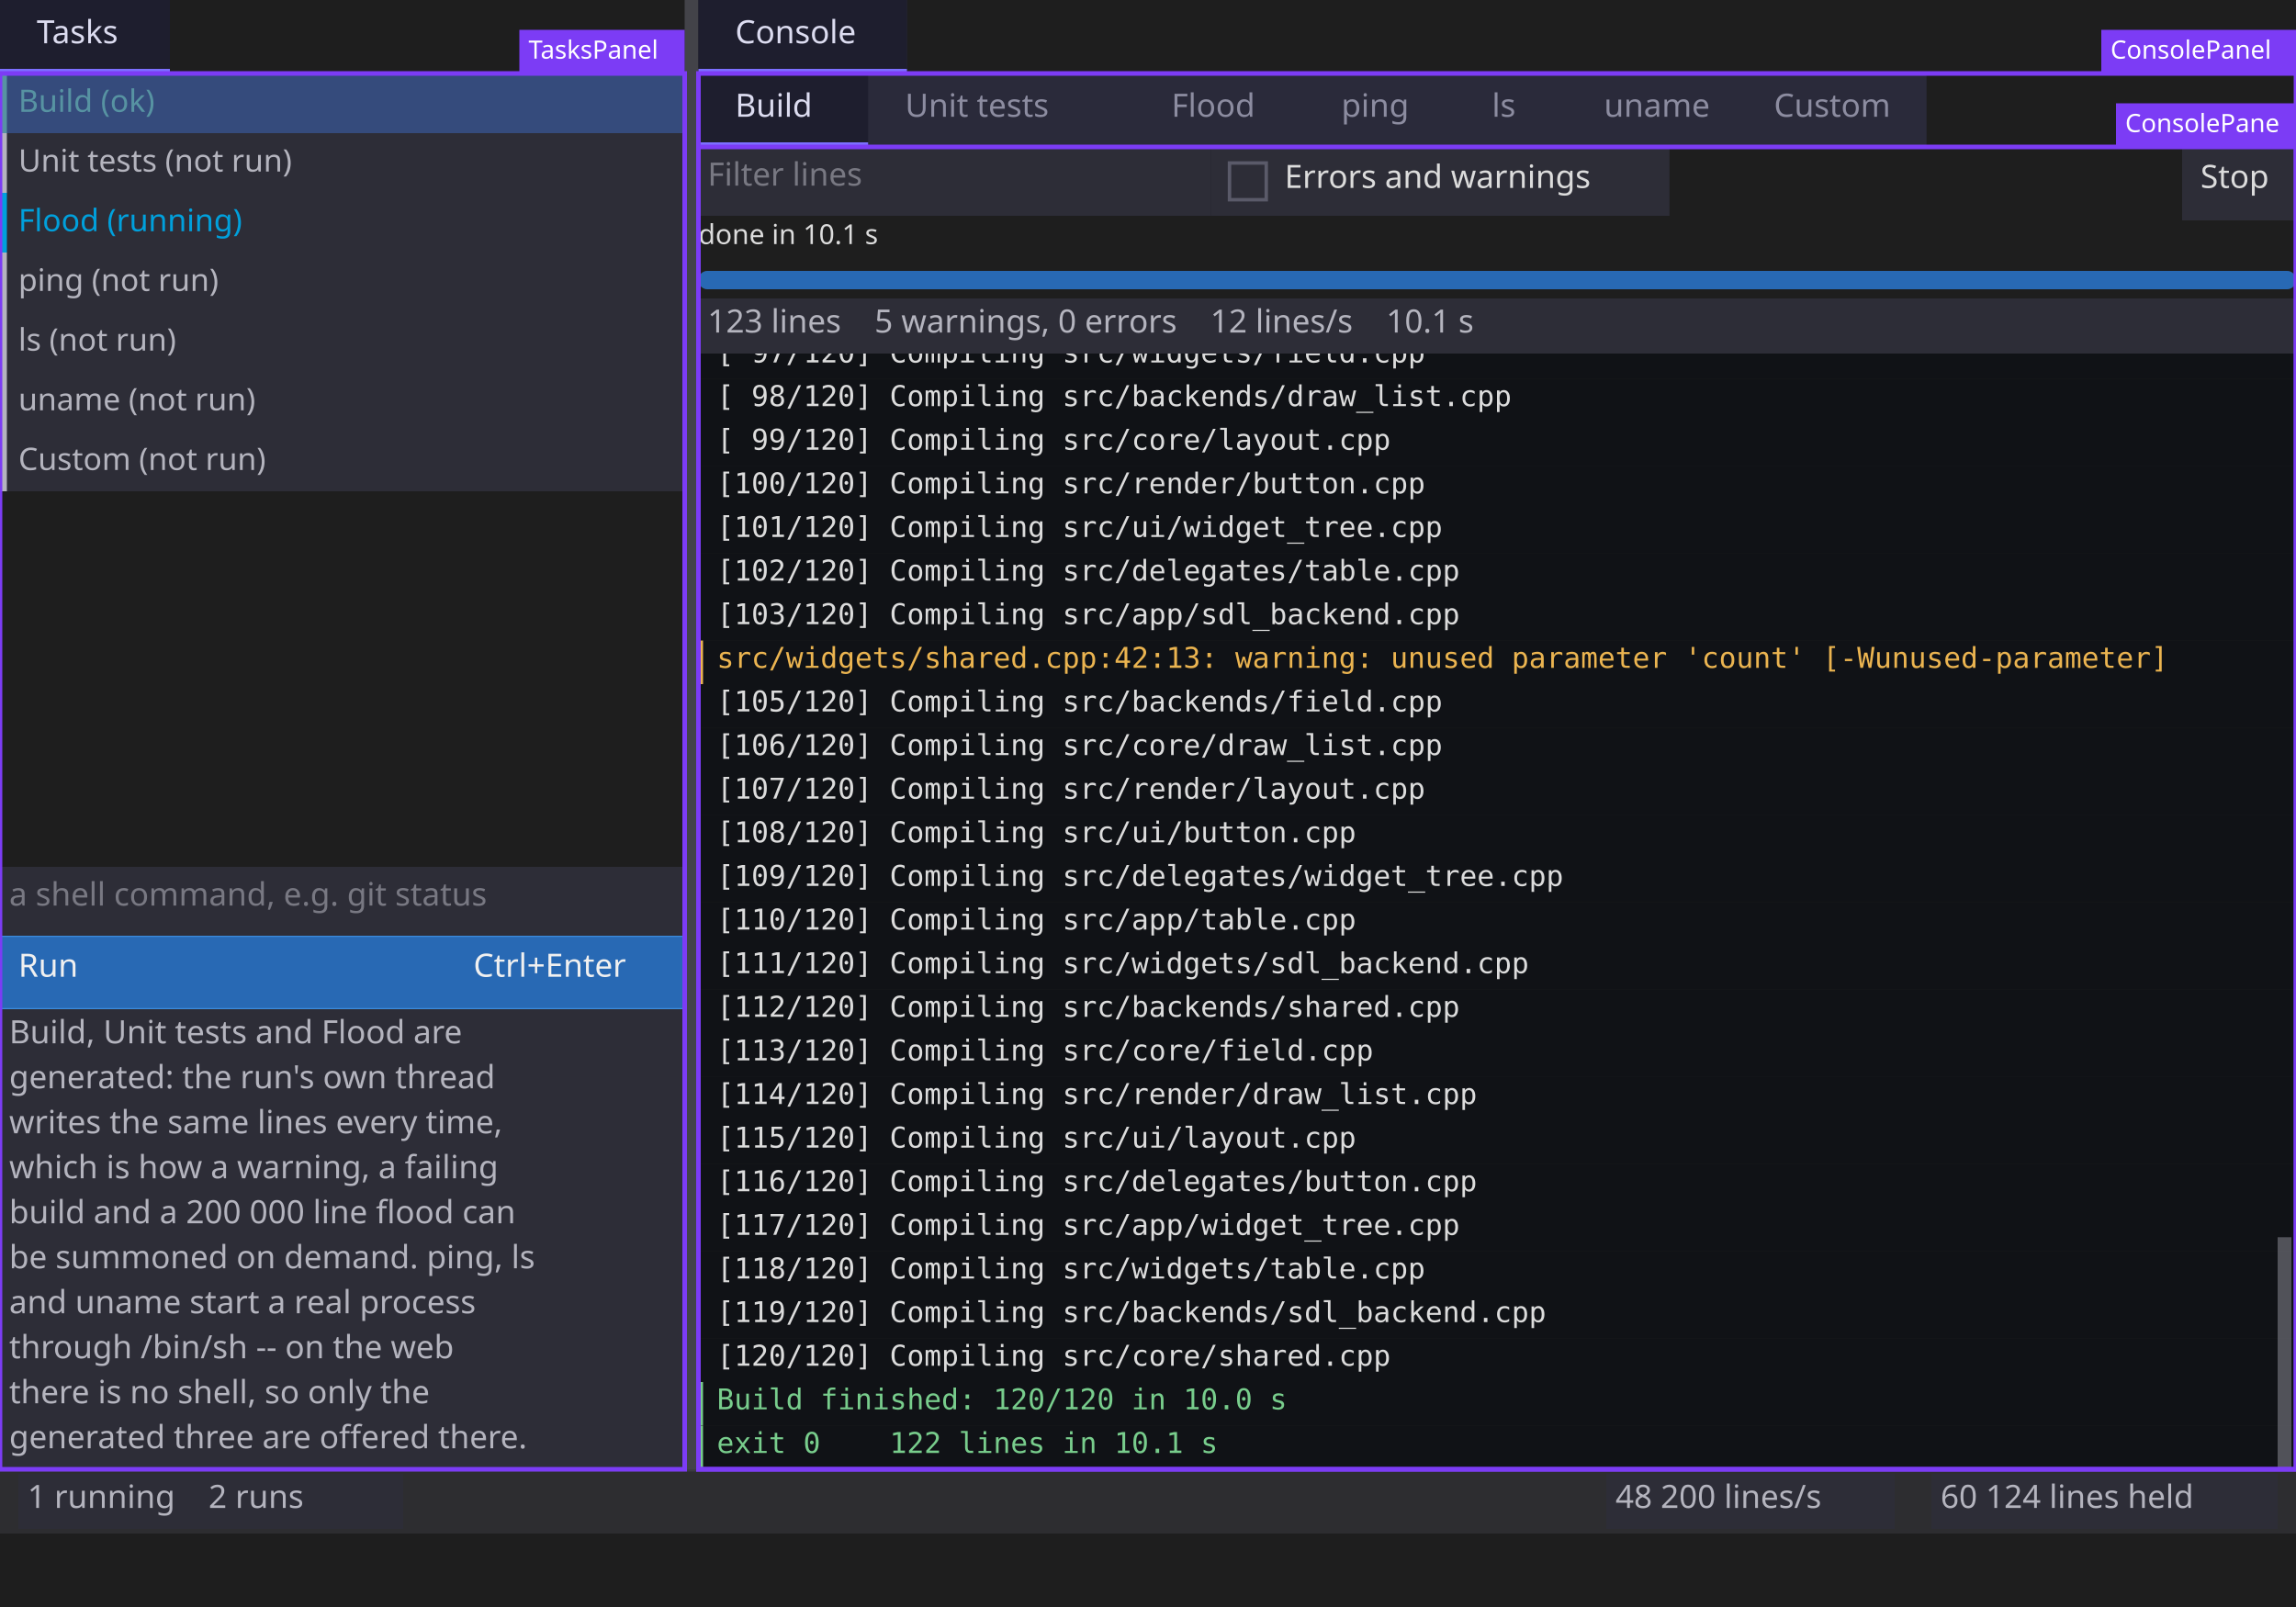
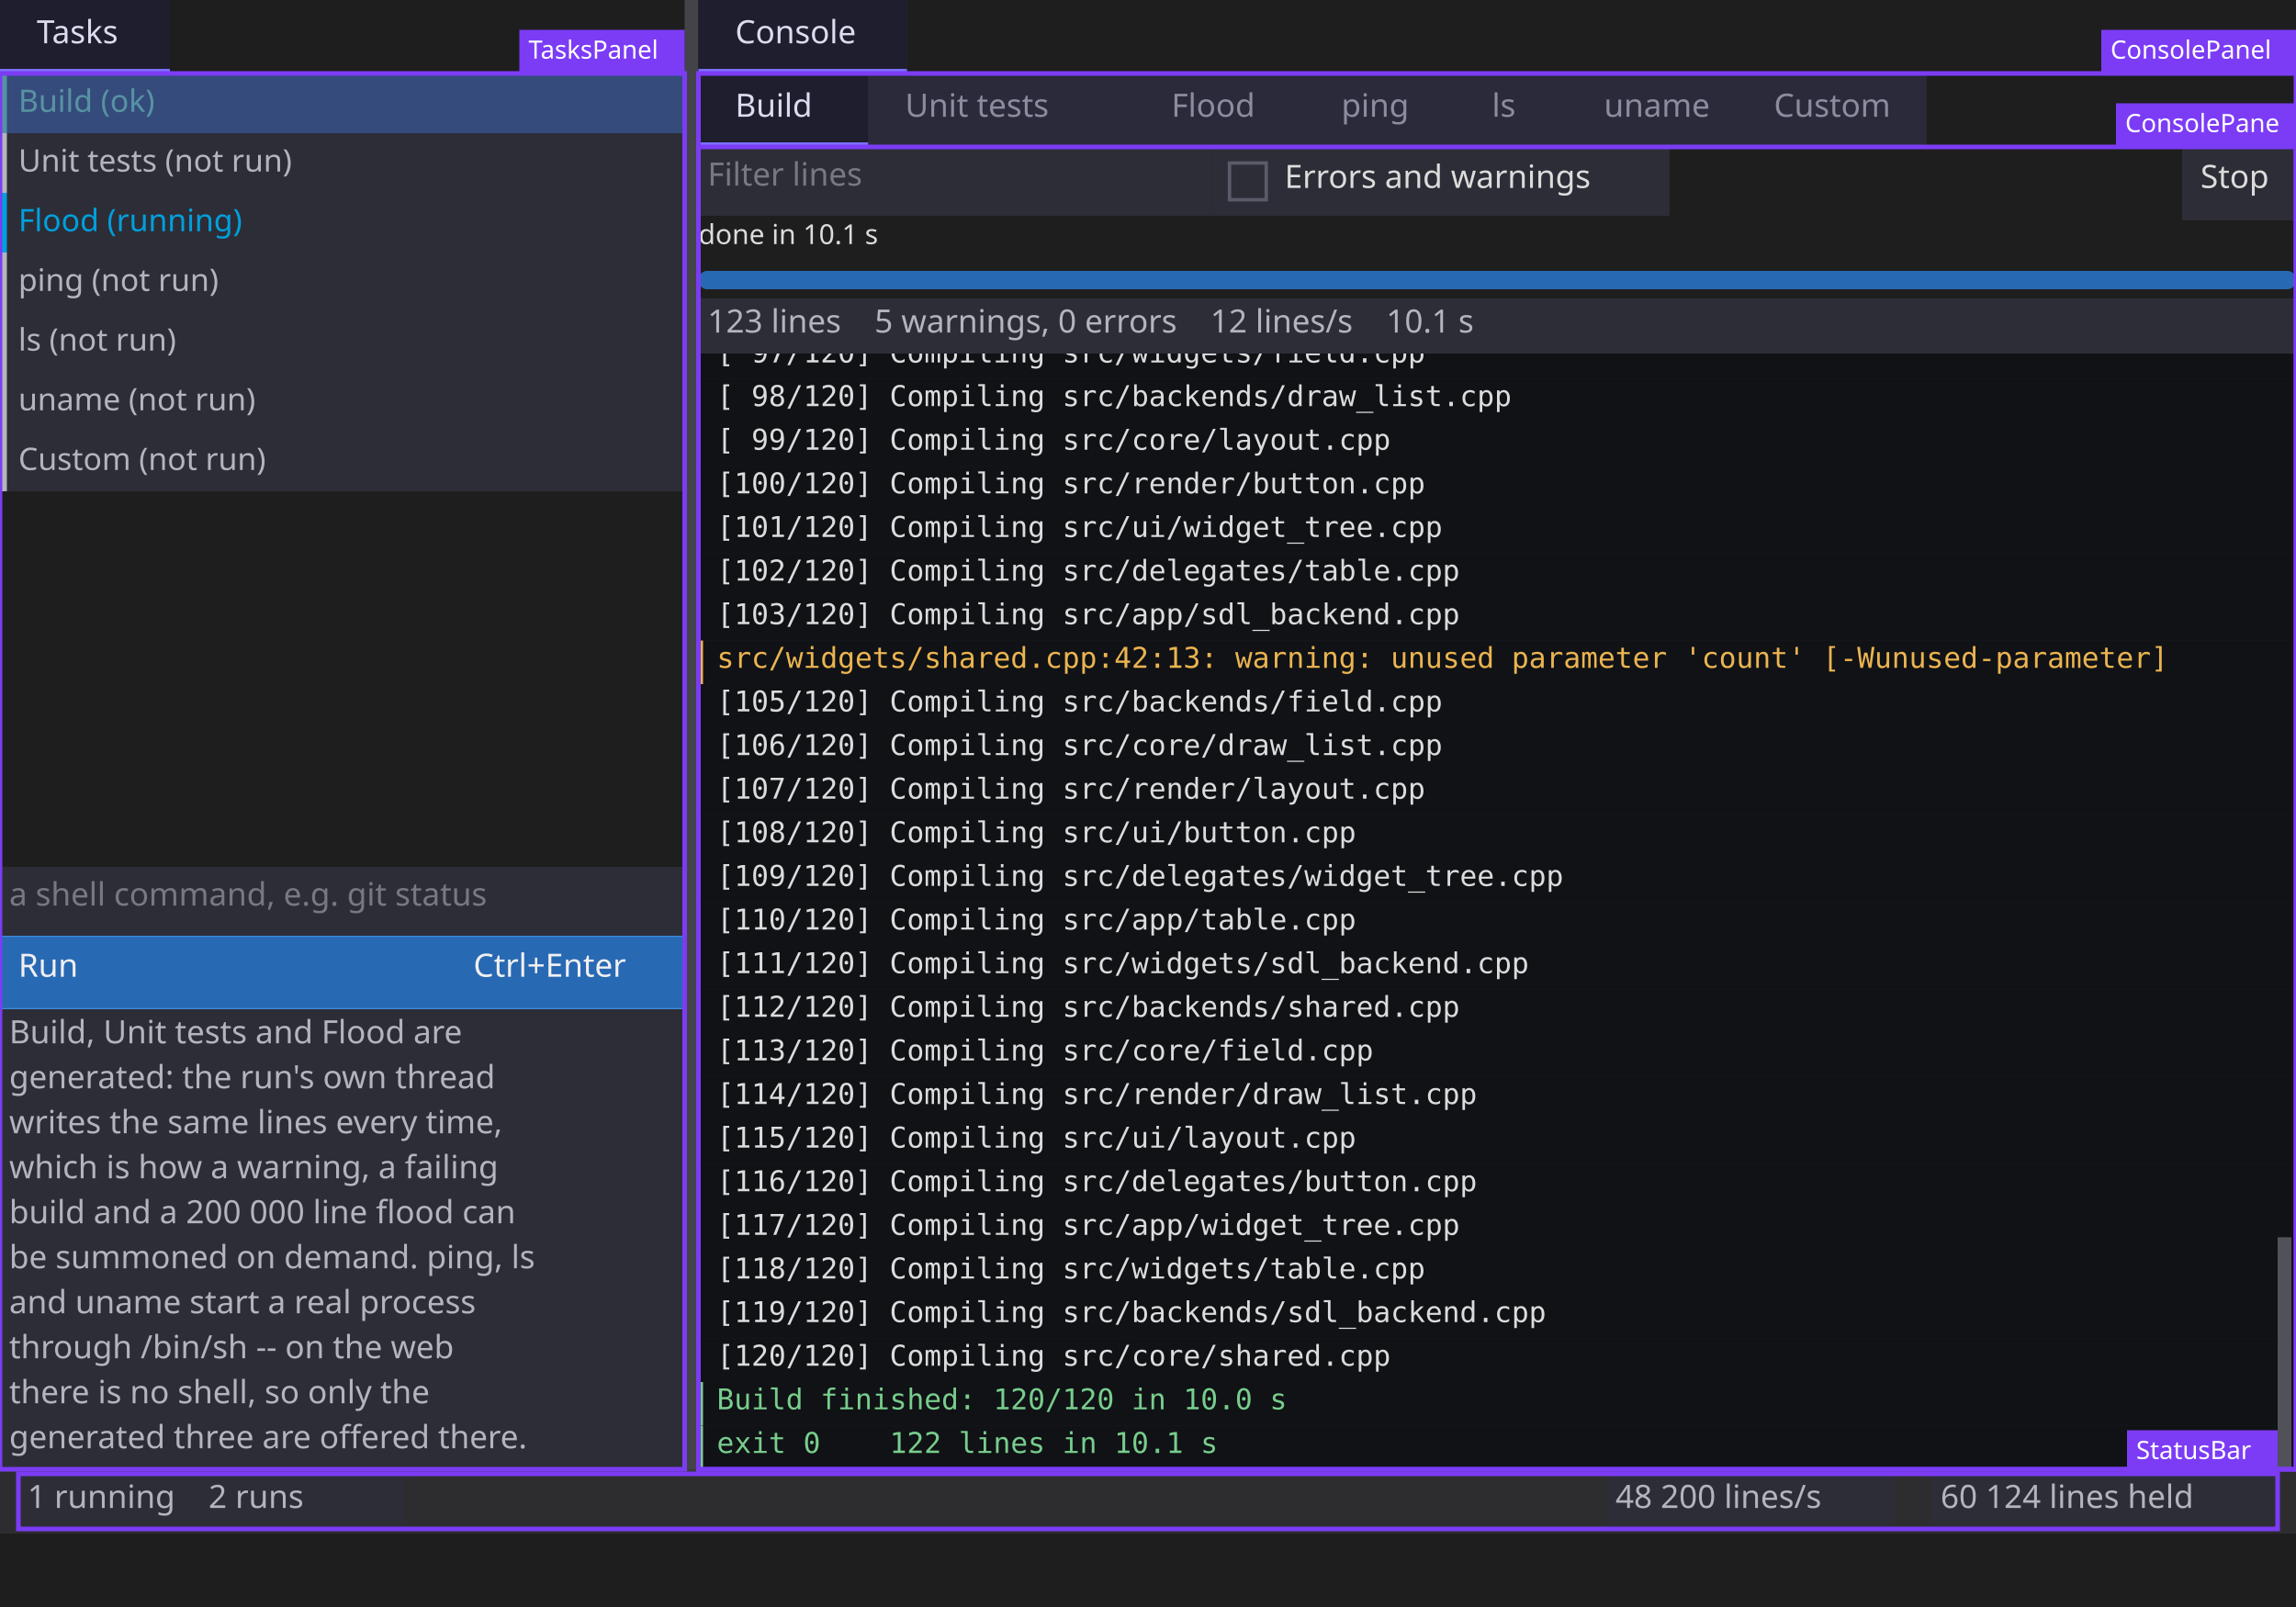
<svg xmlns="http://www.w3.org/2000/svg" viewBox="0 0 1000 700">
  <rect width="1000" height="700" fill="rgba(30,30,30,1)" />
  <clipPath id="clip-0">
    <rect x="0" y="0" width="298.2" height="32" />
  </clipPath>
  <g clip-path="url(#clip-0)">
    <rect x="0" y="0" width="74" height="32" fill="rgba(42,42,58,1)" />
    <rect x="0" y="0" width="74" height="32" fill="rgba(30,30,46,1)" />
    <text xml:space="preserve" x="16" y="8" font-family="Noto Sans, sans-serif" font-size="14" fill="rgba(220,220,240,1)" dominant-baseline="hanging">Tasks</text>
    <rect x="0" y="30" width="74" height="2" fill="rgba(124,111,255,1)" />
  </g>
  <clipPath id="clip-1">
    <rect x="0" y="32" width="298.2" height="345.6" />
  </clipPath>
  <g clip-path="url(#clip-1)">
    <clipPath id="clip-2">
      <rect x="0" y="32" width="298.2" height="26" />
    </clipPath>
    <g clip-path="url(#clip-2)">
      <rect x="0" y="32" width="298.2" height="26" fill="rgba(45,45,55,1)" />
      <rect x="0" y="32" width="3" height="26" fill="rgba(120,205,140,1)" />
      <text xml:space="preserve" x="8" y="38.25" font-family="Noto Sans, sans-serif" font-size="13.5" fill="rgba(120,205,140,1)" dominant-baseline="hanging">Build (ok)</text>
      <rect x="0" y="32" width="298.2" height="26" fill="rgba(60,100,180,0.549)" />
    </g>
    <clipPath id="clip-3">
      <rect x="0" y="58" width="298.2" height="26" />
    </clipPath>
    <g clip-path="url(#clip-3)">
      <rect x="0" y="58" width="298.2" height="26" fill="rgba(45,45,55,1)" />
      <rect x="0" y="58" width="3" height="26" fill="rgba(180,180,190,1)" />
      <text xml:space="preserve" x="8" y="64.25" font-family="Noto Sans, sans-serif" font-size="13.5" fill="rgba(180,180,190,1)" dominant-baseline="hanging">Unit tests (not run)</text>
    </g>
    <clipPath id="clip-4">
      <rect x="0" y="84" width="298.2" height="26" />
    </clipPath>
    <g clip-path="url(#clip-4)">
      <rect x="0" y="84" width="298.2" height="26" fill="rgba(45,45,55,1)" />
      <rect x="0" y="84" width="3" height="26" fill="rgba(0,160,220,1)" />
      <text xml:space="preserve" x="8" y="90.25" font-family="Noto Sans, sans-serif" font-size="13.5" fill="rgba(0,160,220,1)" dominant-baseline="hanging">Flood (running)</text>
    </g>
    <clipPath id="clip-5">
      <rect x="0" y="110" width="298.2" height="26" />
    </clipPath>
    <g clip-path="url(#clip-5)">
      <rect x="0" y="110" width="298.2" height="26" fill="rgba(45,45,55,1)" />
      <rect x="0" y="110" width="3" height="26" fill="rgba(180,180,190,1)" />
      <text xml:space="preserve" x="8" y="116.25" font-family="Noto Sans, sans-serif" font-size="13.5" fill="rgba(180,180,190,1)" dominant-baseline="hanging">ping (not run)</text>
    </g>
    <clipPath id="clip-6">
      <rect x="0" y="136" width="298.2" height="26" />
    </clipPath>
    <g clip-path="url(#clip-6)">
      <rect x="0" y="136" width="298.2" height="26" fill="rgba(45,45,55,1)" />
      <rect x="0" y="136" width="3" height="26" fill="rgba(180,180,190,1)" />
      <text xml:space="preserve" x="8" y="142.25" font-family="Noto Sans, sans-serif" font-size="13.5" fill="rgba(180,180,190,1)" dominant-baseline="hanging">ls (not run)</text>
    </g>
    <clipPath id="clip-7">
      <rect x="0" y="162" width="298.2" height="26" />
    </clipPath>
    <g clip-path="url(#clip-7)">
      <rect x="0" y="162" width="298.2" height="26" fill="rgba(45,45,55,1)" />
      <rect x="0" y="162" width="3" height="26" fill="rgba(180,180,190,1)" />
      <text xml:space="preserve" x="8" y="168.25" font-family="Noto Sans, sans-serif" font-size="13.5" fill="rgba(180,180,190,1)" dominant-baseline="hanging">uname (not run)</text>
    </g>
    <clipPath id="clip-8">
      <rect x="0" y="188" width="298.2" height="26" />
    </clipPath>
    <g clip-path="url(#clip-8)">
      <rect x="0" y="188" width="298.2" height="26" fill="rgba(45,45,55,1)" />
      <rect x="0" y="188" width="3" height="26" fill="rgba(180,180,190,1)" />
      <text xml:space="preserve" x="8" y="194.25" font-family="Noto Sans, sans-serif" font-size="13.5" fill="rgba(180,180,190,1)" dominant-baseline="hanging">Custom (not run)</text>
    </g>
  </g>
  <clipPath id="clip-9">
    <rect x="0" y="377.6" width="298.2" height="30" />
  </clipPath>
  <g clip-path="url(#clip-9)">
    <rect x="0" y="377.6" width="298.2" height="30" fill="rgba(45,45,55,1)" />
    <clipPath id="clip-10">
      <rect x="4" y="377.6" width="290.2" height="30" />
    </clipPath>
    <g clip-path="url(#clip-10)">
      <text xml:space="preserve" x="4" y="383.6" font-family="Noto Sans, sans-serif" font-size="14" fill="rgba(120,120,130,1)" dominant-baseline="hanging">a shell command, e.g. git status</text>
    </g>
  </g>
  <clipPath id="clip-11">
    <rect x="0" y="407.6" width="298.2" height="32" />
  </clipPath>
  <g clip-path="url(#clip-11)">
    <rect x="0" y="407.6" width="298.2" height="32" fill="rgba(40,105,180,1)" />
    <rect x="0" y="407.6" width="298.2" height="32" stroke="rgba(60,140,220,1)" fill="none" stroke-width="1" />
    <text xml:space="preserve" x="8" y="414.6" font-family="Noto Sans, sans-serif" font-size="14" fill="rgba(240,240,240,1)" dominant-baseline="hanging">Run</text>
    <text xml:space="preserve" x="206.2" y="414.6" font-family="Noto Sans, sans-serif" font-size="14" fill="rgba(240,240,240,1)" dominant-baseline="hanging">Ctrl+Enter</text>
  </g>
  <clipPath id="clip-12">
    <rect x="0" y="439.6" width="298.2" height="200.4" />
  </clipPath>
  <g clip-path="url(#clip-12)">
    <rect x="0" y="439.6" width="298.2" height="200.4" fill="rgba(45,45,55,1)" />
    <text xml:space="preserve" x="4" y="443.6" font-family="Noto Sans, sans-serif" font-size="14" fill="rgba(180,180,190,1)" dominant-baseline="hanging">Build, Unit tests and Flood are </text>
    <text xml:space="preserve" x="4" y="463.2" font-family="Noto Sans, sans-serif" font-size="14" fill="rgba(180,180,190,1)" dominant-baseline="hanging">generated: the run's own thread </text>
    <text xml:space="preserve" x="4" y="482.8" font-family="Noto Sans, sans-serif" font-size="14" fill="rgba(180,180,190,1)" dominant-baseline="hanging">writes the same lines every time, </text>
    <text xml:space="preserve" x="4" y="502.4" font-family="Noto Sans, sans-serif" font-size="14" fill="rgba(180,180,190,1)" dominant-baseline="hanging">which is how a warning, a failing </text>
    <text xml:space="preserve" x="4" y="522" font-family="Noto Sans, sans-serif" font-size="14" fill="rgba(180,180,190,1)" dominant-baseline="hanging">build and a 200 000 line flood can </text>
    <text xml:space="preserve" x="4" y="541.6" font-family="Noto Sans, sans-serif" font-size="14" fill="rgba(180,180,190,1)" dominant-baseline="hanging">be summoned on demand. ping, ls </text>
    <text xml:space="preserve" x="4" y="561.2" font-family="Noto Sans, sans-serif" font-size="14" fill="rgba(180,180,190,1)" dominant-baseline="hanging">and uname start a real process </text>
    <text xml:space="preserve" x="4" y="580.8" font-family="Noto Sans, sans-serif" font-size="14" fill="rgba(180,180,190,1)" dominant-baseline="hanging">through /bin/sh -- on the web </text>
    <text xml:space="preserve" x="4" y="600.4" font-family="Noto Sans, sans-serif" font-size="14" fill="rgba(180,180,190,1)" dominant-baseline="hanging">there is no shell, so only the </text>
    <text xml:space="preserve" x="4" y="620" font-family="Noto Sans, sans-serif" font-size="14" fill="rgba(180,180,190,1)" dominant-baseline="hanging">generated three are offered there.</text>
  </g>
  <clipPath id="clip-13">
    <rect x="298.2" y="0" width="6" height="640" />
  </clipPath>
  <g clip-path="url(#clip-13)">
    <rect x="298.2" y="0" width="6" height="640" fill="rgba(90,90,100,0.627)" />
  </g>
  <clipPath id="clip-14">
    <rect x="304.2" y="0" width="695.8" height="32" />
  </clipPath>
  <g clip-path="url(#clip-14)">
    <rect x="304.2" y="0" width="90.8" height="32" fill="rgba(42,42,58,1)" />
    <rect x="304.2" y="0" width="90.8" height="32" fill="rgba(30,30,46,1)" />
    <text xml:space="preserve" x="320.2" y="8" font-family="Noto Sans, sans-serif" font-size="14" fill="rgba(220,220,240,1)" dominant-baseline="hanging">Console</text>
    <rect x="304.2" y="30" width="90.8" height="2" fill="rgba(124,111,255,1)" />
  </g>
  <clipPath id="clip-15">
    <rect x="304.2" y="32" width="695.8" height="32" />
  </clipPath>
  <g clip-path="url(#clip-15)">
    <rect x="304.2" y="32" width="534.8" height="32" fill="rgba(42,42,58,1)" />
    <rect x="304.2" y="32" width="74" height="32" fill="rgba(30,30,46,1)" />
    <text xml:space="preserve" x="320.2" y="40" font-family="Noto Sans, sans-serif" font-size="14" fill="rgba(220,220,240,1)" dominant-baseline="hanging">Build</text>
    <rect x="304.2" y="62" width="74" height="2" fill="rgba(124,111,255,1)" />
    <rect x="378.2" y="32" width="116" height="32" fill="rgba(42,42,58,1)" />
    <text xml:space="preserve" x="394.2" y="40" font-family="Noto Sans, sans-serif" font-size="14" fill="rgba(140,140,160,1)" dominant-baseline="hanging">Unit tests</text>
    <rect x="494.2" y="32" width="74" height="32" fill="rgba(42,42,58,1)" />
    <text xml:space="preserve" x="510.2" y="40" font-family="Noto Sans, sans-serif" font-size="14" fill="rgba(140,140,160,1)" dominant-baseline="hanging">Flood</text>
    <rect x="568.2" y="32" width="65.6" height="32" fill="rgba(42,42,58,1)" />
    <text xml:space="preserve" x="584.2" y="40" font-family="Noto Sans, sans-serif" font-size="14" fill="rgba(140,140,160,1)" dominant-baseline="hanging">ping</text>
    <rect x="633.8" y="32" width="48.8" height="32" fill="rgba(42,42,58,1)" />
    <text xml:space="preserve" x="649.8" y="40" font-family="Noto Sans, sans-serif" font-size="14" fill="rgba(140,140,160,1)" dominant-baseline="hanging">ls</text>
    <rect x="682.6" y="32" width="74" height="32" fill="rgba(42,42,58,1)" />
    <text xml:space="preserve" x="698.6" y="40" font-family="Noto Sans, sans-serif" font-size="14" fill="rgba(140,140,160,1)" dominant-baseline="hanging">uname</text>
    <rect x="756.6" y="32" width="82.4" height="32" fill="rgba(42,42,58,1)" />
    <text xml:space="preserve" x="772.6" y="40" font-family="Noto Sans, sans-serif" font-size="14" fill="rgba(140,140,160,1)" dominant-baseline="hanging">Custom</text>
  </g>
  <clipPath id="clip-16">
    <rect x="304.2" y="64" width="223.3" height="32" />
  </clipPath>
  <g clip-path="url(#clip-16)">
    <rect x="304.2" y="64" width="223.3" height="30" fill="rgba(45,45,55,1)" />
    <clipPath id="clip-17">
      <rect x="308.2" y="64" width="215.3" height="30" />
    </clipPath>
    <g clip-path="url(#clip-17)">
      <text xml:space="preserve" x="308.2" y="70" font-family="Noto Sans, sans-serif" font-size="14" fill="rgba(120,120,130,1)" dominant-baseline="hanging">Filter lines</text>
    </g>
  </g>
  <clipPath id="clip-18">
    <rect x="527.5" y="64" width="199.6" height="32" />
  </clipPath>
  <g clip-path="url(#clip-18)">
    <rect x="527.5" y="64" width="199.6" height="30" fill="rgba(45,45,55,1)" />
    <rect x="535.5" y="71" width="16" height="16" fill="rgba(45,45,55,1)" />
    <rect x="535.5" y="71" width="16" height="16" stroke="rgba(90,90,105,1)" fill="none" stroke-width="1.5" />
    <text xml:space="preserve" x="559.5" y="71" font-family="Noto Sans, sans-serif" font-size="14" fill="rgba(220,220,220,1)" dominant-baseline="hanging">Errors and warnings</text>
  </g>
  <clipPath id="clip-19">
    <rect x="950.4" y="64" width="49.6" height="32" />
  </clipPath>
  <g clip-path="url(#clip-19)">
    <rect x="950.4" y="64" width="49.6" height="32" fill="rgba(45,45,55,1)" />
    <text xml:space="preserve" x="958.4" y="71" font-family="Noto Sans, sans-serif" font-size="14" fill="rgba(220,220,220,1)" dominant-baseline="hanging">Stop</text>
  </g>
  <clipPath id="clip-20">
    <rect x="304.2" y="96" width="695.8" height="34" />
  </clipPath>
  <g clip-path="url(#clip-20)">
    <rect x="304.2" y="96" width="695.8" height="34" fill="rgba(0,0,0,0)" />
    <text xml:space="preserve" x="304.2" y="97" font-family="Noto Sans, sans-serif" font-size="12" fill="rgba(220,220,220,1)" dominant-baseline="hanging">done in 10.1 s</text>
    <rect x="304.2" y="118" width="695.8" height="8" rx="4" fill="rgba(60,60,70,1)" />
    <rect x="304.2" y="118" width="695.8" height="8" rx="4" fill="rgba(40,105,180,1)" />
  </g>
  <clipPath id="clip-21">
    <rect x="304.2" y="130" width="695.8" height="24" />
  </clipPath>
  <g clip-path="url(#clip-21)">
    <rect x="304.2" y="130" width="695.8" height="24" fill="rgba(45,45,55,1)" />
    <text xml:space="preserve" x="308.2" y="134" font-family="Noto Sans, sans-serif" font-size="14" fill="rgba(180,180,190,1)" dominant-baseline="hanging">123 lines    5 warnings, 0 errors    12 lines/s    10.1 s</text>
  </g>
  <clipPath id="clip-22">
    <rect x="304.2" y="154" width="695.8" height="486" />
  </clipPath>
  <g clip-path="url(#clip-22)">
    <clipPath id="clip-23">
      <rect x="304.2" y="154" width="695.8" height="11" />
    </clipPath>
    <g clip-path="url(#clip-23)">
      <rect x="304.2" y="146" width="695.8" height="19" fill="rgba(16,18,22,1)" />
      <text xml:space="preserve" x="312.2" y="149.25" font-family="monospace" font-size="12.5" fill="rgba(220,220,220,1)" dominant-baseline="hanging">[ 97/120] Compiling src/widgets/field.cpp</text>
    </g>
    <clipPath id="clip-24">
      <rect x="304.2" y="165" width="695.8" height="19" />
    </clipPath>
    <g clip-path="url(#clip-24)">
      <rect x="304.2" y="165" width="695.8" height="19" fill="rgba(16,18,22,1)" />
      <text xml:space="preserve" x="312.2" y="168.25" font-family="monospace" font-size="12.5" fill="rgba(220,220,220,1)" dominant-baseline="hanging">[ 98/120] Compiling src/backends/draw_list.cpp</text>
    </g>
    <clipPath id="clip-25">
      <rect x="304.2" y="184" width="695.8" height="19" />
    </clipPath>
    <g clip-path="url(#clip-25)">
      <rect x="304.2" y="184" width="695.8" height="19" fill="rgba(16,18,22,1)" />
      <text xml:space="preserve" x="312.2" y="187.25" font-family="monospace" font-size="12.5" fill="rgba(220,220,220,1)" dominant-baseline="hanging">[ 99/120] Compiling src/core/layout.cpp</text>
    </g>
    <clipPath id="clip-26">
      <rect x="304.2" y="203" width="695.8" height="19" />
    </clipPath>
    <g clip-path="url(#clip-26)">
      <rect x="304.2" y="203" width="695.8" height="19" fill="rgba(16,18,22,1)" />
      <text xml:space="preserve" x="312.2" y="206.25" font-family="monospace" font-size="12.5" fill="rgba(220,220,220,1)" dominant-baseline="hanging">[100/120] Compiling src/render/button.cpp</text>
    </g>
    <clipPath id="clip-27">
      <rect x="304.2" y="222" width="695.8" height="19" />
    </clipPath>
    <g clip-path="url(#clip-27)">
      <rect x="304.2" y="222" width="695.8" height="19" fill="rgba(16,18,22,1)" />
      <text xml:space="preserve" x="312.2" y="225.25" font-family="monospace" font-size="12.5" fill="rgba(220,220,220,1)" dominant-baseline="hanging">[101/120] Compiling src/ui/widget_tree.cpp</text>
    </g>
    <clipPath id="clip-28">
      <rect x="304.2" y="241" width="695.8" height="19" />
    </clipPath>
    <g clip-path="url(#clip-28)">
      <rect x="304.2" y="241" width="695.8" height="19" fill="rgba(16,18,22,1)" />
      <text xml:space="preserve" x="312.2" y="244.25" font-family="monospace" font-size="12.5" fill="rgba(220,220,220,1)" dominant-baseline="hanging">[102/120] Compiling src/delegates/table.cpp</text>
    </g>
    <clipPath id="clip-29">
      <rect x="304.2" y="260" width="695.8" height="19" />
    </clipPath>
    <g clip-path="url(#clip-29)">
      <rect x="304.2" y="260" width="695.8" height="19" fill="rgba(16,18,22,1)" />
      <text xml:space="preserve" x="312.2" y="263.25" font-family="monospace" font-size="12.5" fill="rgba(220,220,220,1)" dominant-baseline="hanging">[103/120] Compiling src/app/sdl_backend.cpp</text>
    </g>
    <clipPath id="clip-30">
      <rect x="304.2" y="279" width="695.8" height="19" />
    </clipPath>
    <g clip-path="url(#clip-30)">
      <rect x="304.2" y="279" width="695.8" height="19" fill="rgba(16,18,22,1)" />
      <rect x="304.2" y="279" width="2" height="19" fill="rgba(235,180,80,1)" />
      <text xml:space="preserve" x="312.2" y="282.25" font-family="monospace" font-size="12.5" fill="rgba(235,180,80,1)" dominant-baseline="hanging">src/widgets/shared.cpp:42:13: warning: unused parameter 'count' [-Wunused-parameter]</text>
    </g>
    <clipPath id="clip-31">
      <rect x="304.2" y="298" width="695.8" height="19" />
    </clipPath>
    <g clip-path="url(#clip-31)">
      <rect x="304.2" y="298" width="695.8" height="19" fill="rgba(16,18,22,1)" />
      <text xml:space="preserve" x="312.2" y="301.25" font-family="monospace" font-size="12.5" fill="rgba(220,220,220,1)" dominant-baseline="hanging">[105/120] Compiling src/backends/field.cpp</text>
    </g>
    <clipPath id="clip-32">
      <rect x="304.2" y="317" width="695.8" height="19" />
    </clipPath>
    <g clip-path="url(#clip-32)">
      <rect x="304.2" y="317" width="695.8" height="19" fill="rgba(16,18,22,1)" />
      <text xml:space="preserve" x="312.2" y="320.25" font-family="monospace" font-size="12.5" fill="rgba(220,220,220,1)" dominant-baseline="hanging">[106/120] Compiling src/core/draw_list.cpp</text>
    </g>
    <clipPath id="clip-33">
      <rect x="304.2" y="336" width="695.8" height="19" />
    </clipPath>
    <g clip-path="url(#clip-33)">
      <rect x="304.2" y="336" width="695.8" height="19" fill="rgba(16,18,22,1)" />
      <text xml:space="preserve" x="312.2" y="339.25" font-family="monospace" font-size="12.5" fill="rgba(220,220,220,1)" dominant-baseline="hanging">[107/120] Compiling src/render/layout.cpp</text>
    </g>
    <clipPath id="clip-34">
      <rect x="304.2" y="355" width="695.8" height="19" />
    </clipPath>
    <g clip-path="url(#clip-34)">
      <rect x="304.2" y="355" width="695.8" height="19" fill="rgba(16,18,22,1)" />
      <text xml:space="preserve" x="312.2" y="358.25" font-family="monospace" font-size="12.5" fill="rgba(220,220,220,1)" dominant-baseline="hanging">[108/120] Compiling src/ui/button.cpp</text>
    </g>
    <clipPath id="clip-35">
      <rect x="304.2" y="374" width="695.8" height="19" />
    </clipPath>
    <g clip-path="url(#clip-35)">
      <rect x="304.2" y="374" width="695.8" height="19" fill="rgba(16,18,22,1)" />
      <text xml:space="preserve" x="312.2" y="377.25" font-family="monospace" font-size="12.5" fill="rgba(220,220,220,1)" dominant-baseline="hanging">[109/120] Compiling src/delegates/widget_tree.cpp</text>
    </g>
    <clipPath id="clip-36">
      <rect x="304.2" y="393" width="695.8" height="19" />
    </clipPath>
    <g clip-path="url(#clip-36)">
      <rect x="304.2" y="393" width="695.8" height="19" fill="rgba(16,18,22,1)" />
      <text xml:space="preserve" x="312.2" y="396.25" font-family="monospace" font-size="12.5" fill="rgba(220,220,220,1)" dominant-baseline="hanging">[110/120] Compiling src/app/table.cpp</text>
    </g>
    <clipPath id="clip-37">
      <rect x="304.2" y="412" width="695.8" height="19" />
    </clipPath>
    <g clip-path="url(#clip-37)">
      <rect x="304.2" y="412" width="695.8" height="19" fill="rgba(16,18,22,1)" />
      <text xml:space="preserve" x="312.2" y="415.25" font-family="monospace" font-size="12.5" fill="rgba(220,220,220,1)" dominant-baseline="hanging">[111/120] Compiling src/widgets/sdl_backend.cpp</text>
    </g>
    <clipPath id="clip-38">
      <rect x="304.2" y="431" width="695.8" height="19" />
    </clipPath>
    <g clip-path="url(#clip-38)">
      <rect x="304.2" y="431" width="695.8" height="19" fill="rgba(16,18,22,1)" />
      <text xml:space="preserve" x="312.2" y="434.25" font-family="monospace" font-size="12.5" fill="rgba(220,220,220,1)" dominant-baseline="hanging">[112/120] Compiling src/backends/shared.cpp</text>
    </g>
    <clipPath id="clip-39">
      <rect x="304.2" y="450" width="695.8" height="19" />
    </clipPath>
    <g clip-path="url(#clip-39)">
      <rect x="304.2" y="450" width="695.8" height="19" fill="rgba(16,18,22,1)" />
      <text xml:space="preserve" x="312.2" y="453.25" font-family="monospace" font-size="12.5" fill="rgba(220,220,220,1)" dominant-baseline="hanging">[113/120] Compiling src/core/field.cpp</text>
    </g>
    <clipPath id="clip-40">
      <rect x="304.2" y="469" width="695.8" height="19" />
    </clipPath>
    <g clip-path="url(#clip-40)">
      <rect x="304.2" y="469" width="695.8" height="19" fill="rgba(16,18,22,1)" />
      <text xml:space="preserve" x="312.2" y="472.25" font-family="monospace" font-size="12.5" fill="rgba(220,220,220,1)" dominant-baseline="hanging">[114/120] Compiling src/render/draw_list.cpp</text>
    </g>
    <clipPath id="clip-41">
      <rect x="304.2" y="488" width="695.8" height="19" />
    </clipPath>
    <g clip-path="url(#clip-41)">
      <rect x="304.2" y="488" width="695.8" height="19" fill="rgba(16,18,22,1)" />
      <text xml:space="preserve" x="312.2" y="491.25" font-family="monospace" font-size="12.5" fill="rgba(220,220,220,1)" dominant-baseline="hanging">[115/120] Compiling src/ui/layout.cpp</text>
    </g>
    <clipPath id="clip-42">
      <rect x="304.2" y="507" width="695.8" height="19" />
    </clipPath>
    <g clip-path="url(#clip-42)">
      <rect x="304.2" y="507" width="695.8" height="19" fill="rgba(16,18,22,1)" />
      <text xml:space="preserve" x="312.2" y="510.25" font-family="monospace" font-size="12.5" fill="rgba(220,220,220,1)" dominant-baseline="hanging">[116/120] Compiling src/delegates/button.cpp</text>
    </g>
    <clipPath id="clip-43">
      <rect x="304.2" y="526" width="695.8" height="19" />
    </clipPath>
    <g clip-path="url(#clip-43)">
      <rect x="304.2" y="526" width="695.8" height="19" fill="rgba(16,18,22,1)" />
      <text xml:space="preserve" x="312.2" y="529.25" font-family="monospace" font-size="12.5" fill="rgba(220,220,220,1)" dominant-baseline="hanging">[117/120] Compiling src/app/widget_tree.cpp</text>
    </g>
    <clipPath id="clip-44">
      <rect x="304.2" y="545" width="695.8" height="19" />
    </clipPath>
    <g clip-path="url(#clip-44)">
      <rect x="304.2" y="545" width="695.8" height="19" fill="rgba(16,18,22,1)" />
      <text xml:space="preserve" x="312.2" y="548.25" font-family="monospace" font-size="12.5" fill="rgba(220,220,220,1)" dominant-baseline="hanging">[118/120] Compiling src/widgets/table.cpp</text>
    </g>
    <clipPath id="clip-45">
      <rect x="304.2" y="564" width="695.8" height="19" />
    </clipPath>
    <g clip-path="url(#clip-45)">
      <rect x="304.2" y="564" width="695.8" height="19" fill="rgba(16,18,22,1)" />
      <text xml:space="preserve" x="312.2" y="567.25" font-family="monospace" font-size="12.5" fill="rgba(220,220,220,1)" dominant-baseline="hanging">[119/120] Compiling src/backends/sdl_backend.cpp</text>
    </g>
    <clipPath id="clip-46">
      <rect x="304.2" y="583" width="695.8" height="19" />
    </clipPath>
    <g clip-path="url(#clip-46)">
      <rect x="304.2" y="583" width="695.8" height="19" fill="rgba(16,18,22,1)" />
      <text xml:space="preserve" x="312.2" y="586.25" font-family="monospace" font-size="12.5" fill="rgba(220,220,220,1)" dominant-baseline="hanging">[120/120] Compiling src/core/shared.cpp</text>
    </g>
    <clipPath id="clip-47">
      <rect x="304.2" y="602" width="695.8" height="19" />
    </clipPath>
    <g clip-path="url(#clip-47)">
      <rect x="304.2" y="602" width="695.8" height="19" fill="rgba(16,18,22,1)" />
      <rect x="304.2" y="602" width="2" height="19" fill="rgba(120,205,140,1)" />
      <text xml:space="preserve" x="312.2" y="605.25" font-family="monospace" font-size="12.5" fill="rgba(120,205,140,1)" dominant-baseline="hanging">Build finished: 120/120 in 10.0 s</text>
    </g>
    <clipPath id="clip-48">
      <rect x="304.2" y="621" width="695.8" height="19" />
    </clipPath>
    <g clip-path="url(#clip-48)">
      <rect x="304.2" y="621" width="695.8" height="19" fill="rgba(16,18,22,1)" />
      <rect x="304.2" y="621" width="2" height="19" fill="rgba(120,205,140,1)" />
      <text xml:space="preserve" x="312.2" y="624.25" font-family="monospace" font-size="12.5" fill="rgba(120,205,140,1)" dominant-baseline="hanging">exit 0    122 lines in 10.1 s</text>
    </g>
  </g>
  <clipPath id="clip-49">
    <rect x="0" y="640" width="1000" height="28" />
  </clipPath>
  <g clip-path="url(#clip-49)">
    <rect x="0" y="640" width="1000" height="28" fill="rgba(45,45,48,1)" />
    <line x1="0" y1="640.5" x2="1000" y2="640.5" stroke="rgba(60,60,65,1)" stroke-width="1" />
  </g>
  <clipPath id="clip-50">
    <rect x="8" y="642" width="167.6" height="24" />
  </clipPath>
  <g clip-path="url(#clip-50)">
    <rect x="8" y="642" width="167.6" height="24" fill="rgba(45,45,55,1)" />
    <text xml:space="preserve" x="12" y="646" font-family="Noto Sans, sans-serif" font-size="14" fill="rgba(180,180,190,1)" dominant-baseline="hanging">1 running    2 runs</text>
  </g>
  <clipPath id="clip-51">
    <rect x="699.6" y="642" width="125.6" height="24" />
  </clipPath>
  <g clip-path="url(#clip-51)">
    <rect x="699.6" y="642" width="125.6" height="24" fill="rgba(45,45,55,1)" />
    <text xml:space="preserve" x="703.6" y="646" font-family="Noto Sans, sans-serif" font-size="14" fill="rgba(180,180,190,1)" dominant-baseline="hanging">48 200 lines/s</text>
  </g>
  <clipPath id="clip-52">
    <rect x="841.2" y="642" width="150.8" height="24" />
  </clipPath>
  <g clip-path="url(#clip-52)">
    <rect x="841.2" y="642" width="150.8" height="24" fill="rgba(45,45,55,1)" />
    <text xml:space="preserve" x="845.2" y="646" font-family="Noto Sans, sans-serif" font-size="14" fill="rgba(180,180,190,1)" dominant-baseline="hanging">60 124 lines held</text>
  </g>
  <rect x="992" y="538.932" width="6" height="101.068" fill="rgba(120,120,130,0.627)" />
  <rect x="0" y="32" width="298.2" height="608" stroke="rgba(124,60,245,1)" fill="none" stroke-width="2" />
  <rect x="226.2" y="13" width="72" height="19" fill="rgba(124,60,245,1)" />
  <text xml:space="preserve" x="230.2" y="17" font-family="Noto Sans, sans-serif" font-size="11" fill="rgba(255,255,255,1)" dominant-baseline="hanging">TasksPanel</text>
  <rect x="304.2" y="32" width="695.8" height="608" stroke="rgba(124,60,245,1)" fill="none" stroke-width="2" />
  <rect x="915.2" y="13" width="84.8" height="19" fill="rgba(124,60,245,1)" />
  <text xml:space="preserve" x="919.2" y="17" font-family="Noto Sans, sans-serif" font-size="11" fill="rgba(255,255,255,1)" dominant-baseline="hanging">ConsolePanel</text>
  <rect x="304.2" y="64" width="695.8" height="576" stroke="rgba(124,60,245,1)" fill="none" stroke-width="2" />
  <rect x="921.6" y="45" width="78.4" height="19" fill="rgba(124,60,245,1)" />
  <text xml:space="preserve" x="925.6" y="49" font-family="Noto Sans, sans-serif" font-size="11" fill="rgba(255,255,255,1)" dominant-baseline="hanging">ConsolePane</text>
+   <rect x="8" y="642" width="984" height="24" stroke="rgba(124,60,245,1)" fill="none" stroke-width="2" />
+   <rect x="926.4" y="623" width="65.6" height="19" fill="rgba(124,60,245,1)" />
+   <text xml:space="preserve" x="930.4" y="627" font-family="Noto Sans, sans-serif" font-size="11" fill="rgba(255,255,255,1)" dominant-baseline="hanging">StatusBar</text>
</svg>
